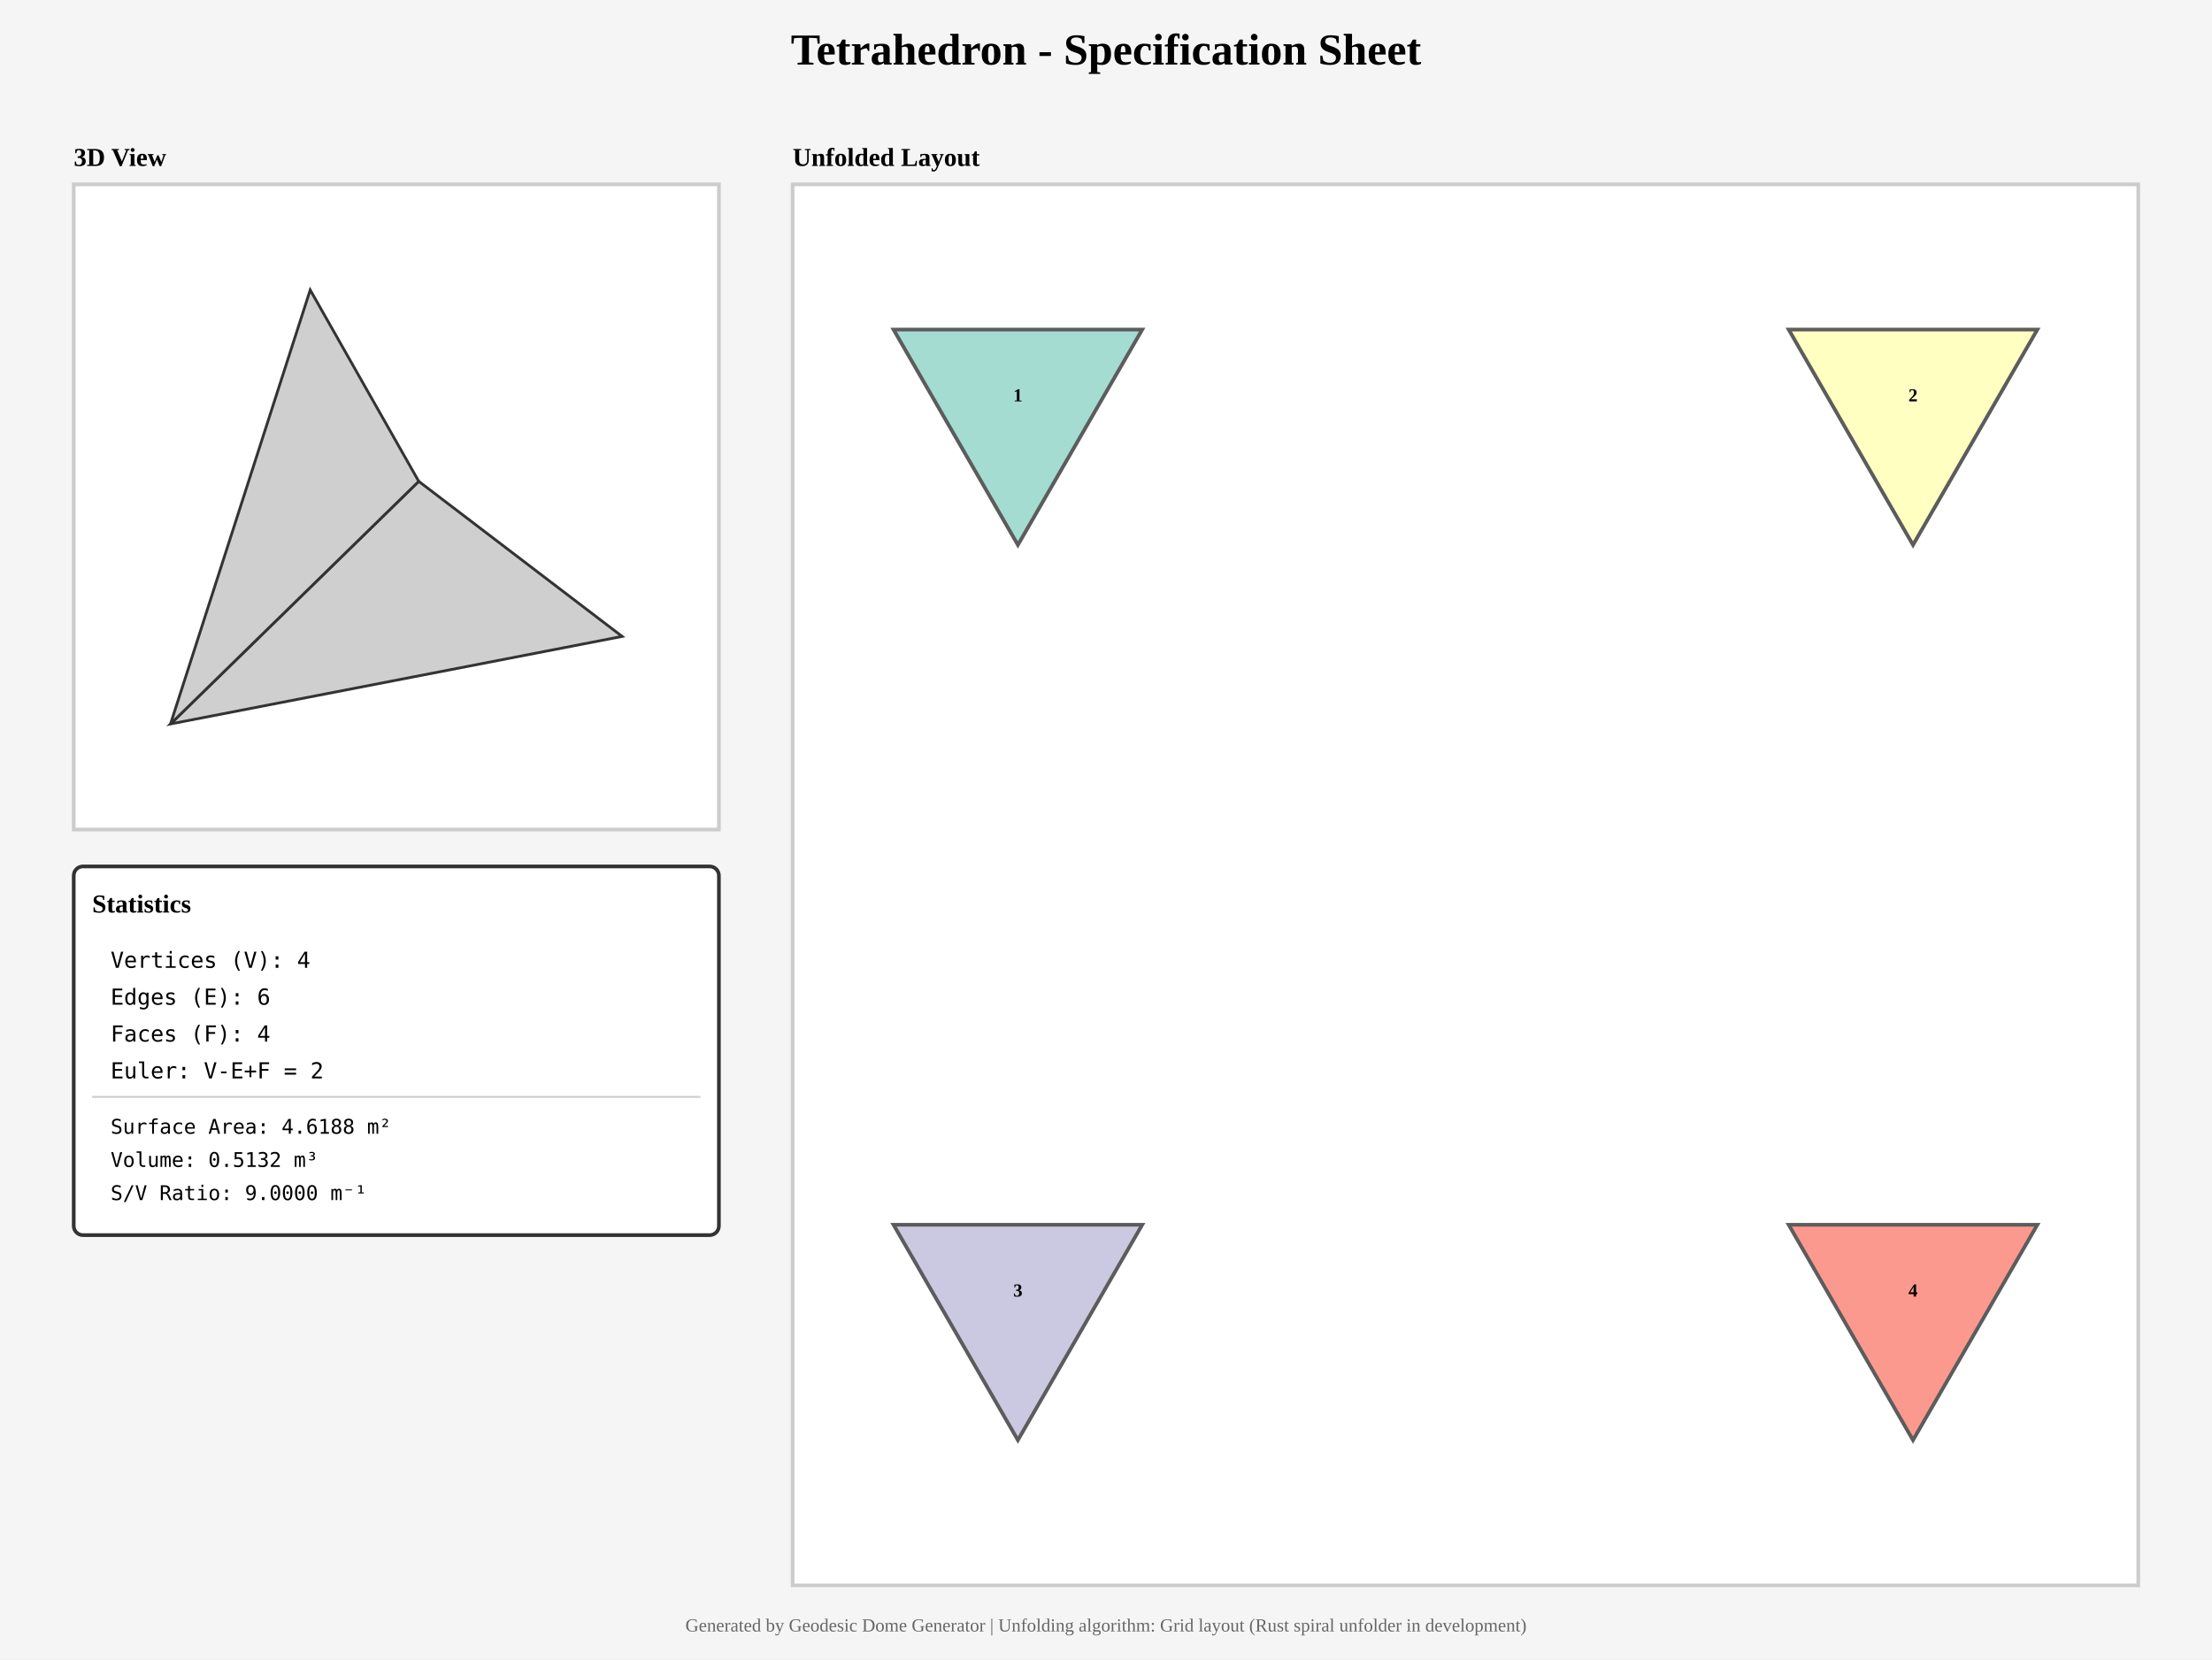
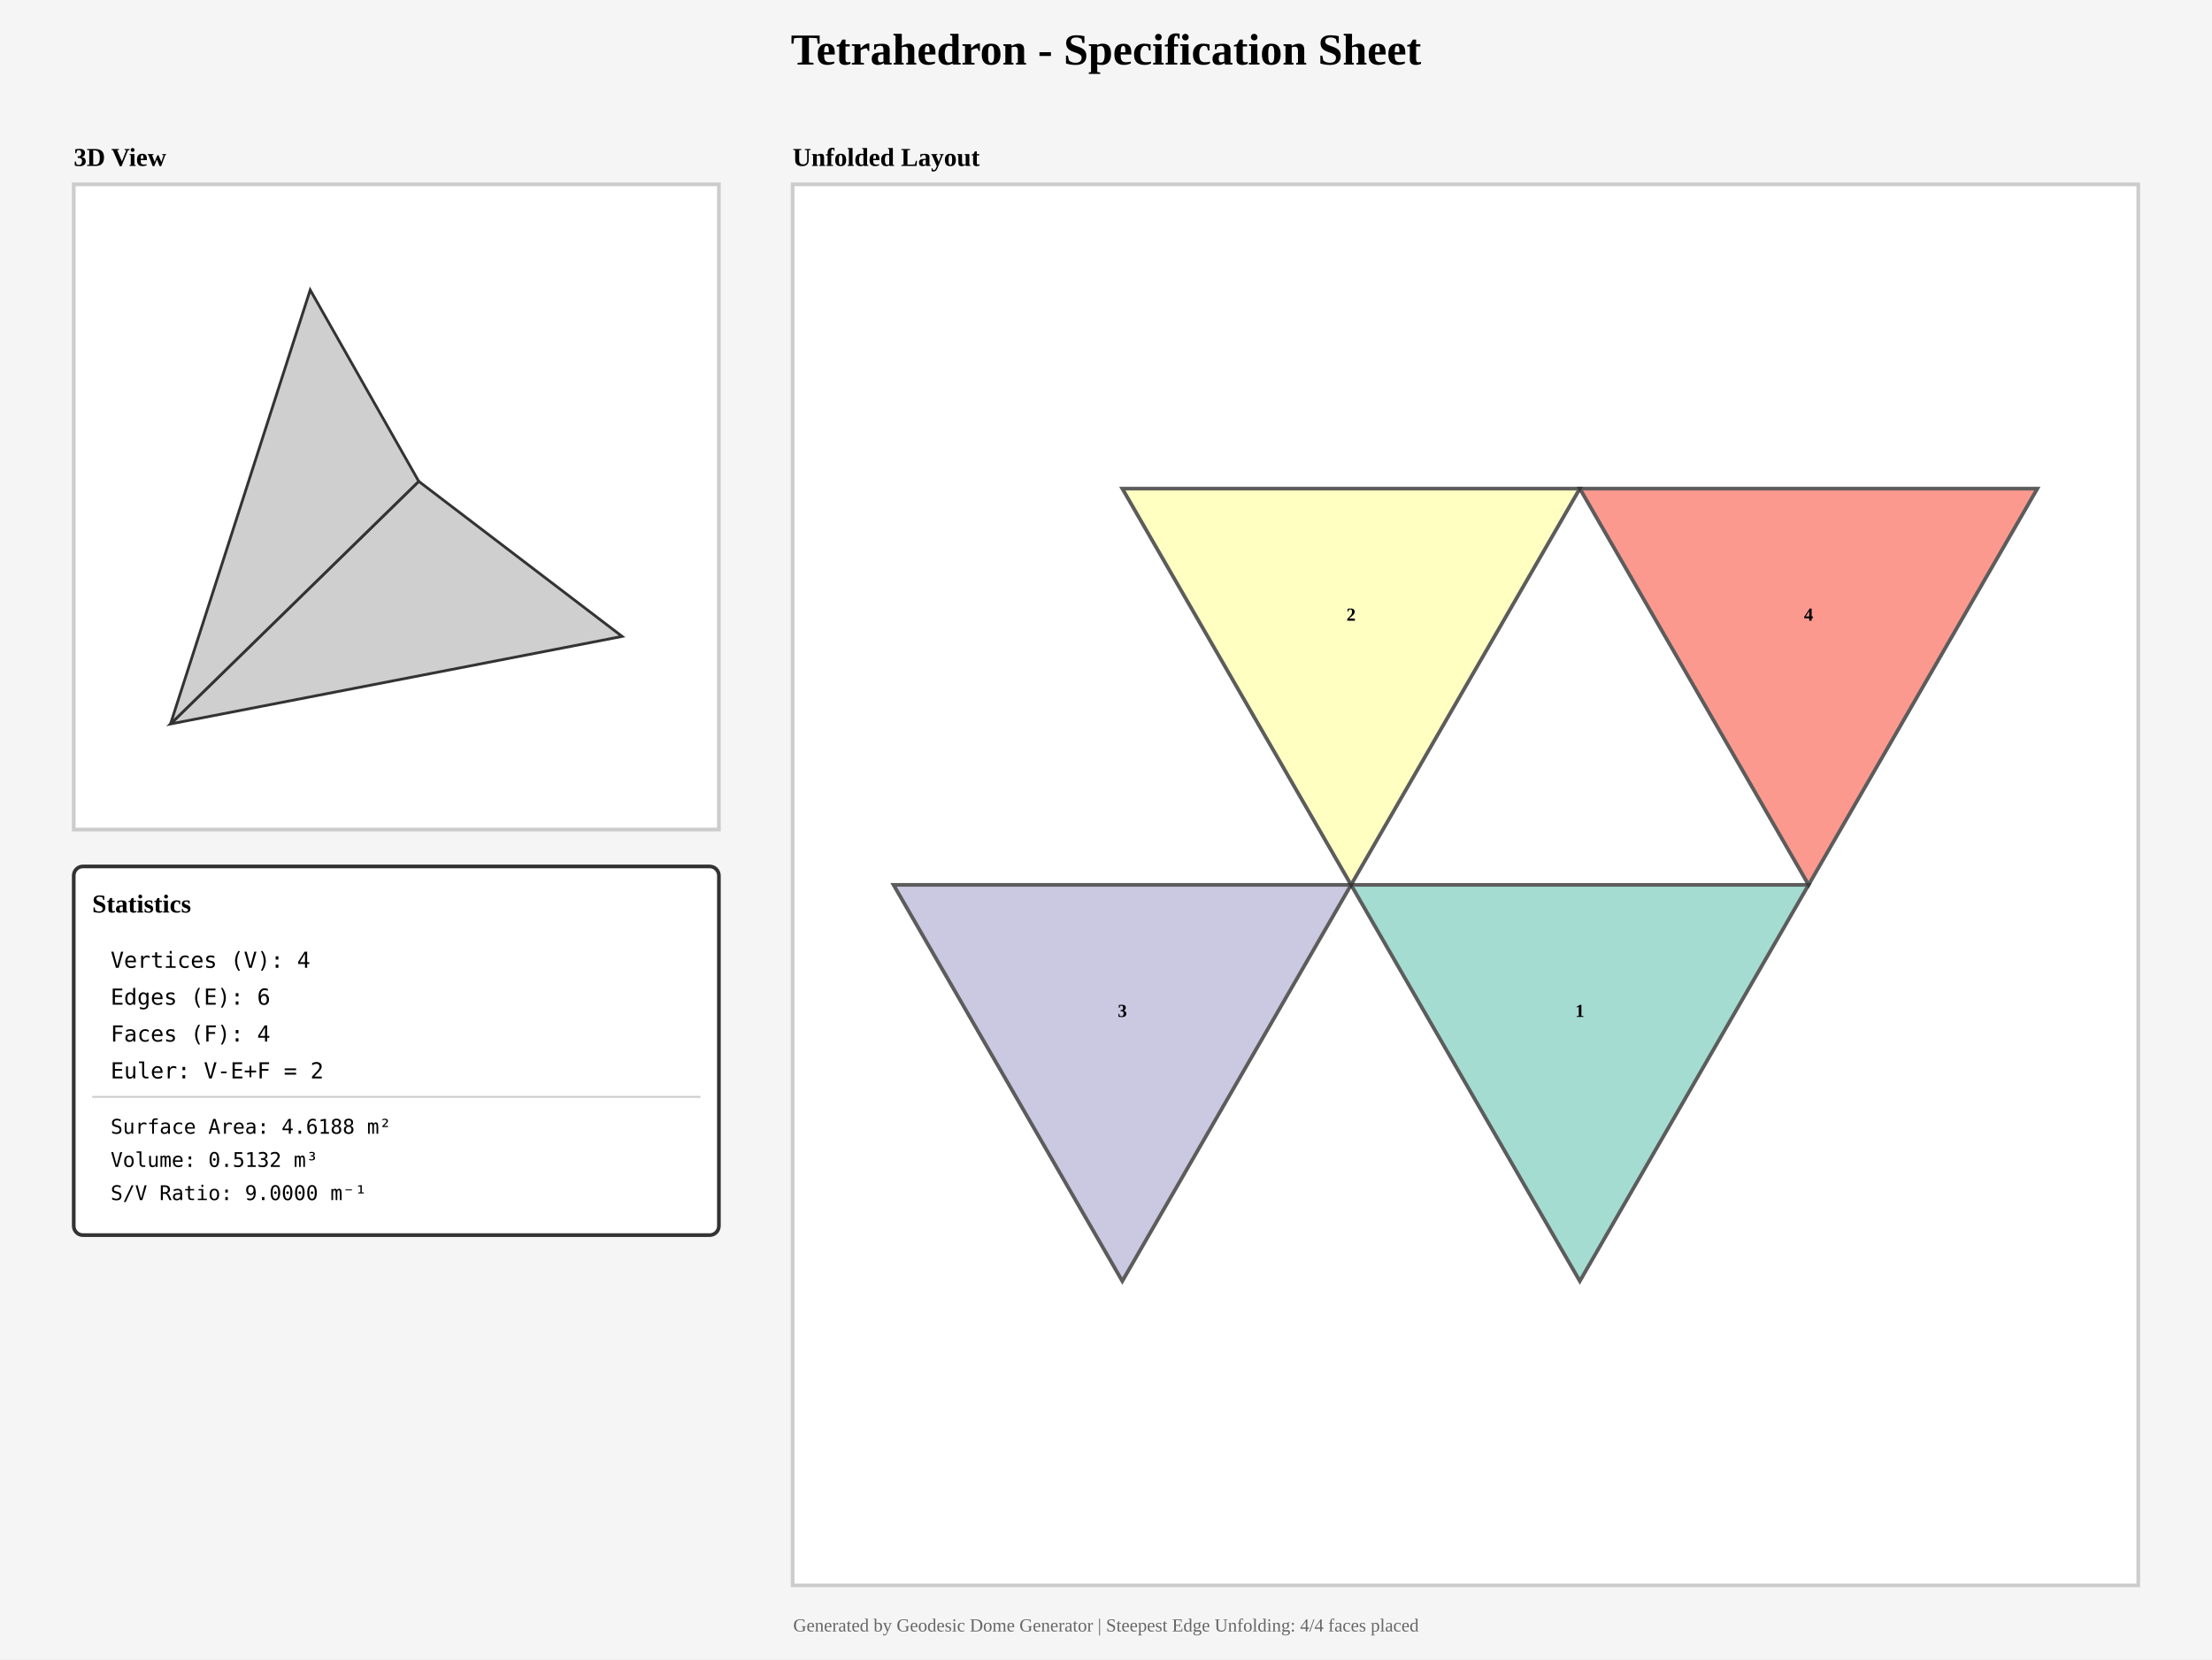
<svg xmlns="http://www.w3.org/2000/svg" width="1200" height="900">
  <rect width="1200" height="900" fill="#f5f5f5" />
  <text x="600.0" y="35" text-anchor="middle" font-size="24" font-weight="bold">Tetrahedron - Specification Sheet</text>
  <text x="40" y="90" font-size="14" font-weight="bold">3D View</text>
  <text x="430" y="90" font-size="14" font-weight="bold">Unfolded Layout</text>
  <rect x="40" y="100" width="350" height="350" fill="white" stroke="#ccc" stroke-width="2" />
  <polygon points="337.50,345.23 92.50,392.71 227.17,261.11" fill="rgb(207,207,207)" stroke="#333" stroke-width="1.5" />
  <polygon points="227.17,261.11 92.50,392.71 168.29,157.29" fill="rgb(207,207,207)" stroke="#333" stroke-width="1.5" />
  <rect x="40" y="470" width="350" height="200" fill="white" stroke="#333" stroke-width="2" rx="5" />
  <text x="50" y="495" font-size="14" font-weight="bold">Statistics</text>
  <text x="60" y="525" font-size="12" font-family="monospace">
    <tspan x="60" dy="0">Vertices (V): 4</tspan>
    <tspan x="60" dy="20">Edges (E): 6</tspan>
    <tspan x="60" dy="20">Faces (F): 4</tspan>
    <tspan x="60" dy="20">Euler: V-E+F = 2</tspan>
  </text>
  <line x1="50" y1="595" x2="380" y2="595" stroke="#ccc" stroke-width="1" />
  <text x="60" y="615" font-size="11" font-family="monospace">
    <tspan x="60" dy="0">Surface Area: 4.6188 m²</tspan>
    <tspan x="60" dy="18">Volume: 0.5132 m³</tspan>
    <tspan x="60" dy="18">S/V Ratio: 9.0000 m⁻¹</tspan>
  </text>
  <rect x="430" y="100" width="730" height="760" fill="white" stroke="#ccc" stroke-width="2" />
-   <polygon points="484.75,178.79 619.64,178.79 552.20,295.61" fill="#8dd3c7" stroke="#333" stroke-width="2" opacity="0.8" />
-   <text x="552.20" y="217.73" text-anchor="middle" font-size="10" font-weight="bold">1</text>
-   <polygon points="970.36,178.79 1105.25,178.79 1037.80,295.61" fill="#ffffb3" stroke="#333" stroke-width="2" opacity="0.8" />
-   <text x="1037.80" y="217.73" text-anchor="middle" font-size="10" font-weight="bold">2</text>
-   <polygon points="484.75,664.39 619.64,664.39 552.20,781.21" fill="#bebada" stroke="#333" stroke-width="2" opacity="0.8" />
-   <text x="552.20" y="703.33" text-anchor="middle" font-size="10" font-weight="bold">3</text>
-   <polygon points="970.36,664.39 1105.25,664.39 1037.80,781.21" fill="#fb8072" stroke="#333" stroke-width="2" opacity="0.8" />
-   <text x="1037.80" y="703.33" text-anchor="middle" font-size="10" font-weight="bold">4</text>
+   <polygon points="732.95,480.00 981.15,480.00 857.05,694.95" fill="#8dd3c7" stroke="#333" stroke-width="2" opacity="0.8" />
+   <text x="857.05" y="551.65" text-anchor="middle" font-size="10" font-weight="bold">1</text>
+   <polygon points="732.95,480.00 608.85,265.05 857.05,265.05" fill="#ffffb3" stroke="#333" stroke-width="2" opacity="0.8" />
+   <text x="732.95" y="336.70" text-anchor="middle" font-size="10" font-weight="bold">2</text>
+   <polygon points="732.95,480.00 608.85,694.95 484.75,480.00" fill="#bebada" stroke="#333" stroke-width="2" opacity="0.8" />
+   <text x="608.85" y="551.65" text-anchor="middle" font-size="10" font-weight="bold">3</text>
+   <polygon points="1105.25,265.05 981.15,480.00 857.05,265.05" fill="#fb8072" stroke="#333" stroke-width="2" opacity="0.8" />
+   <text x="981.15" y="336.70" text-anchor="middle" font-size="10" font-weight="bold">4</text>
  <text x="600.0" y="885" text-anchor="middle" font-size="10" fill="#666">
- Generated by Geodesic Dome Generator | Unfolding algorithm: Grid layout (Rust spiral unfolder in development)
+ Generated by Geodesic Dome Generator | Steepest Edge Unfolding: 4/4 faces placed
</text>
</svg>
